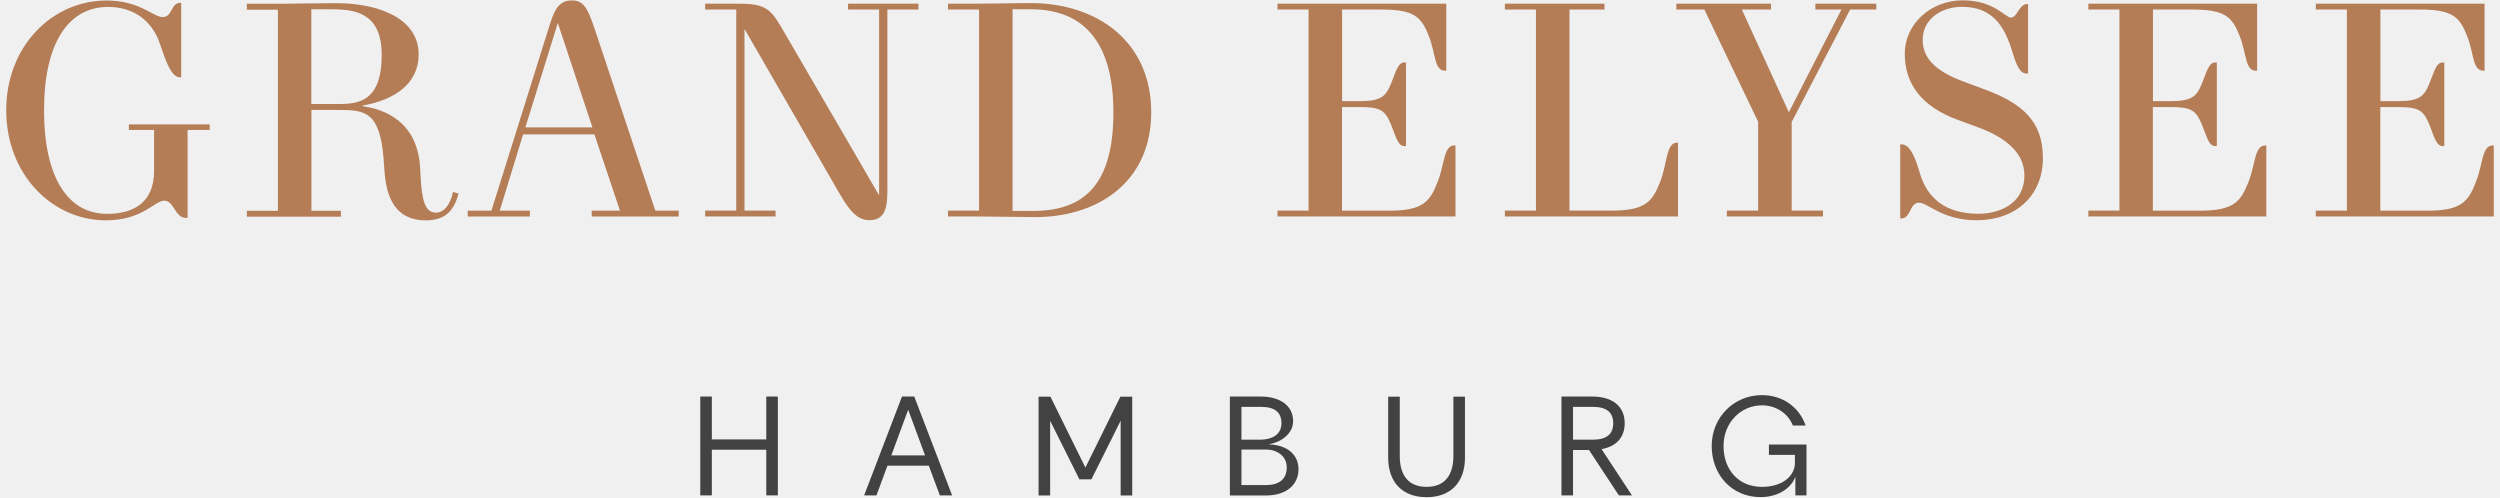
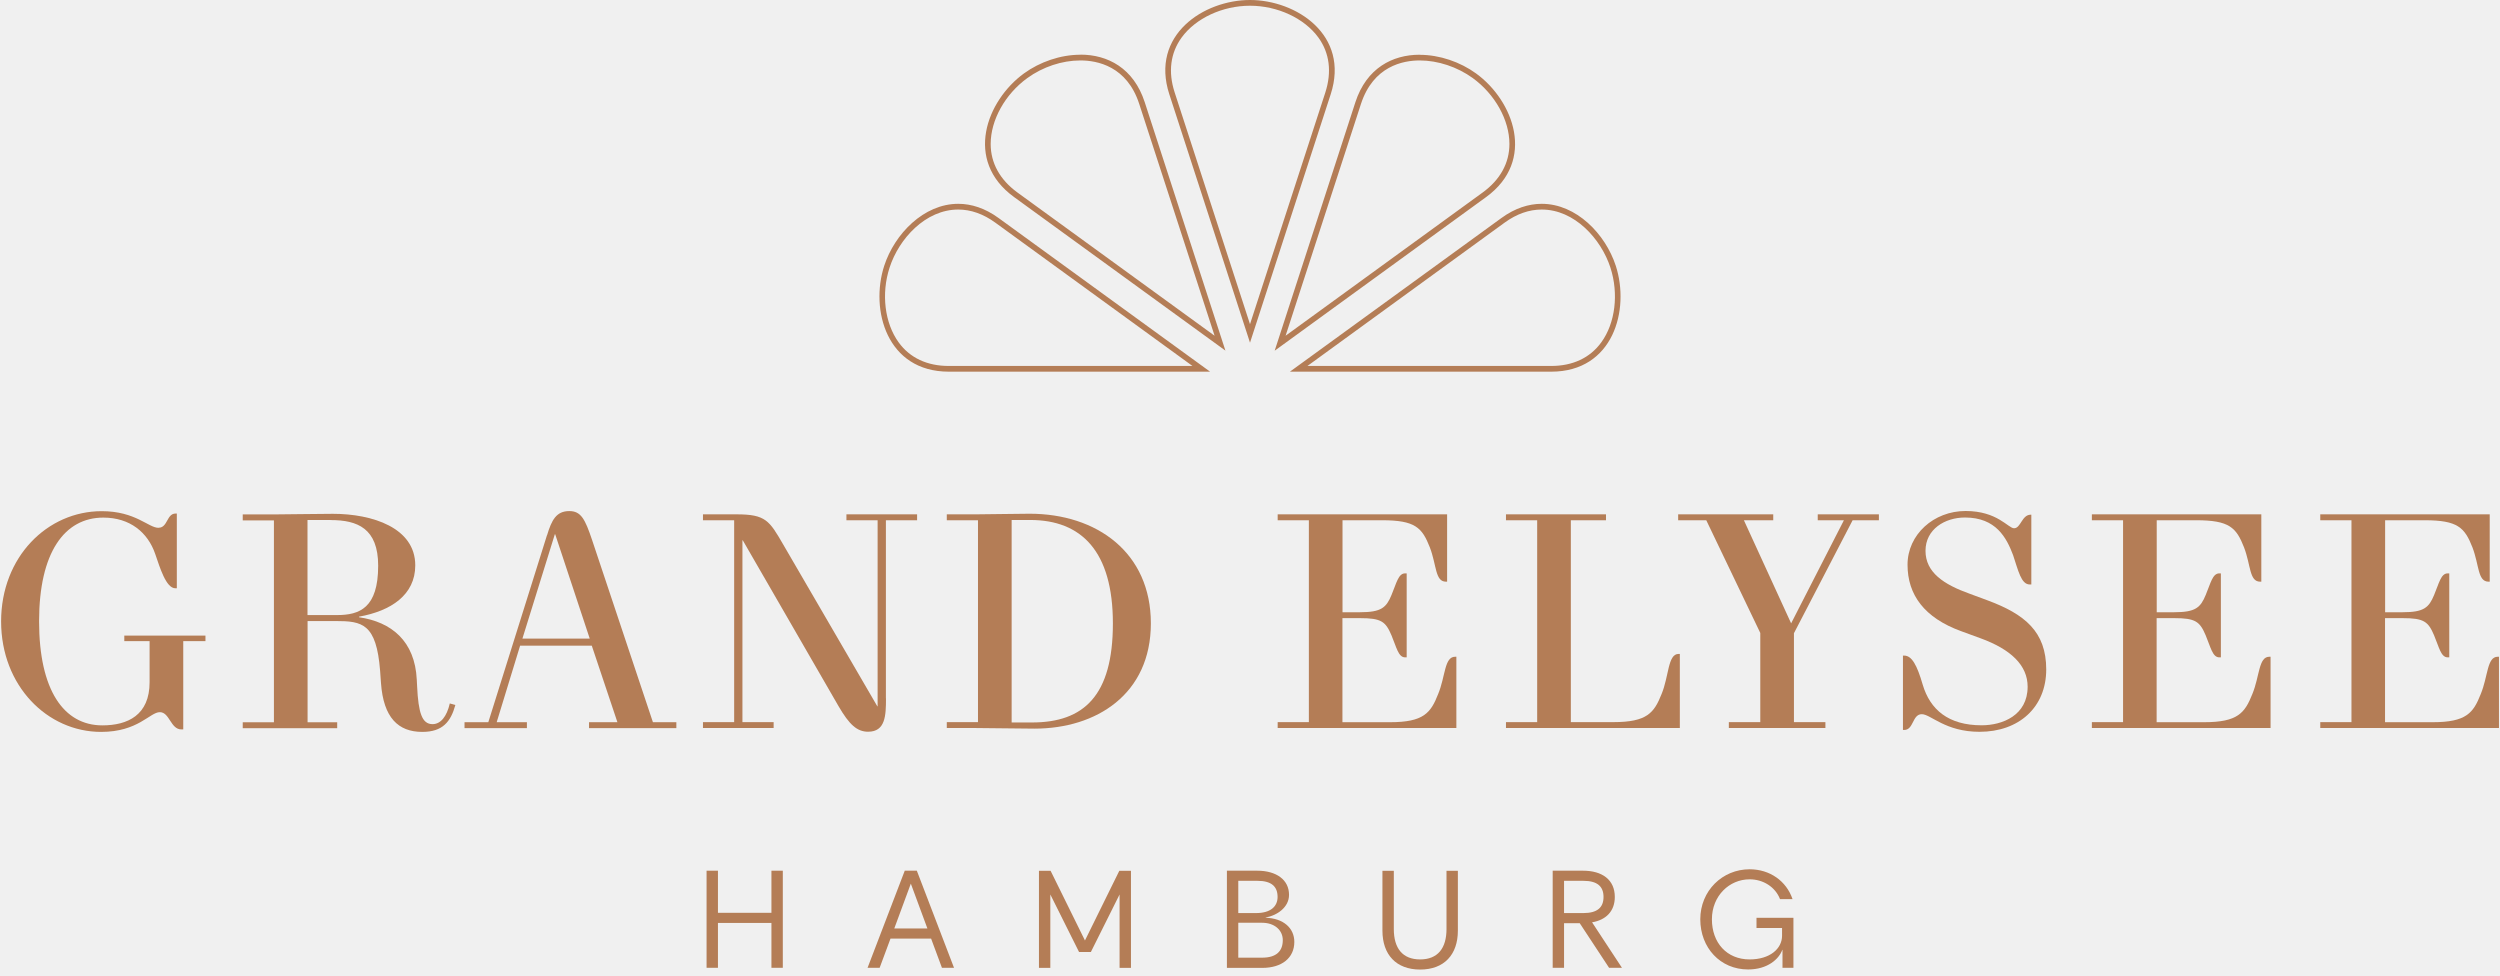
- <svg xmlns="http://www.w3.org/2000/svg" width="201" height="40" viewBox="0 0 201 40" fill="none">
-   <path d="M13.108 1.368C13.849 1.368 13.75 0.232 14.47 0.232H14.569V6.215H14.449C13.708 6.215 13.214 4.557 12.84 3.47C12.247 1.742 10.815 0.557 8.684 0.557C5.573 0.557 3.541 3.35 3.541 8.861C3.541 14.371 5.516 17.193 8.607 17.193C10.632 17.193 12.388 16.375 12.388 13.736V10.448H10.364V10.004H16.861V10.448H15.084V17.518H14.935C14.068 17.518 13.997 16.135 13.207 16.135C12.417 16.135 11.478 17.715 8.508 17.715C4.204 17.715 0.5 14.032 0.5 8.868C0.5 3.703 4.204 0.042 8.557 0.042C11.274 0.042 12.29 1.375 13.108 1.375V1.368Z" fill="#B47D56" />
-   <path d="M19.846 0.302H22.266C23.479 0.302 25.575 0.253 27.063 0.253C30.224 0.253 33.66 1.368 33.66 4.38C33.66 6.751 31.706 8.035 29.159 8.487V8.536C31.755 8.91 33.632 10.441 33.78 13.531L33.808 14.053C33.907 16.205 34.203 17.094 35.043 17.094C35.685 17.094 36.179 16.502 36.426 15.436L36.87 15.563C36.504 16.897 35.855 17.715 34.225 17.715C32.298 17.715 31.113 16.579 30.916 13.806L30.845 12.819C30.549 9.037 29.413 8.839 27.289 8.839H25.038V16.946H27.409V17.419H19.846V16.946H22.343V0.782H19.846V0.309V0.302ZM26.887 0.747H25.031V8.36H27.402C29.208 8.36 30.69 7.788 30.69 4.409C30.69 1.417 29.032 0.754 26.887 0.754V0.747Z" fill="#B47D56" />
-   <path d="M44.215 1.96C44.582 0.747 44.956 0.034 45.993 0.034C46.932 0.034 47.256 0.676 47.821 2.355L52.689 16.939H54.566V17.412H47.574V16.939H49.846L47.792 10.808H42.056L40.18 16.939H42.6V17.412H37.605V16.939H39.51L44.208 1.96H44.215ZM42.24 10.243H47.63L44.864 1.89H44.836L42.24 10.243Z" fill="#B47D56" />
-   <path d="M71.35 15.034C71.35 16.417 71.301 17.701 69.918 17.701C69.029 17.701 68.408 17.129 67.547 15.648L59.885 2.376H59.857V16.932H62.355V17.404H56.696V16.932H59.194V0.768H56.696V0.295H59.392C61.713 0.295 62.009 0.789 63.124 2.715L70.659 15.669H70.68V0.768H68.183V0.295H73.841V0.768H71.343V15.027L71.35 15.034Z" fill="#B47D56" />
-   <path d="M83.239 17.454C81.927 17.454 79.782 17.404 78.54 17.404H76.219V16.932H78.716V0.768H76.219V0.295H78.568C79.507 0.295 81.807 0.246 82.844 0.246C88.234 0.246 92.559 3.357 92.559 9.023C92.559 14.688 88.206 17.454 83.239 17.454ZM82.893 0.747H81.412V16.96H83.041C87.197 16.96 89.518 14.808 89.518 9.03C89.518 3.251 86.999 0.747 82.893 0.747Z" fill="#B47D56" />
-   <path d="M109.309 8.133C111.016 8.133 111.411 7.76 111.828 6.751C112.223 5.812 112.371 5.022 112.914 5.022H113.041V11.746H112.914C112.371 11.746 112.223 10.927 111.828 9.989C111.355 8.874 111.009 8.606 109.309 8.606H107.898V16.939H111.708C114.403 16.939 114.967 16.198 115.56 14.688C116.152 13.256 116.054 11.697 116.922 11.697H117.02V17.404H102.712V16.932H105.21V0.768H102.712V0.295H116.279V5.685H116.181C115.313 5.685 115.44 4.352 114.897 2.941C114.276 1.36 113.732 0.768 111.066 0.768H107.905V8.133H109.316H109.309Z" fill="#B47D56" />
-   <path d="M120.992 17.404V16.932H123.49V0.768H120.992V0.295H129V0.768H126.185V16.932H129.593C132.288 16.932 132.852 16.191 133.452 14.681C134.045 13.249 133.946 11.471 134.814 11.471H134.913V17.404H120.999H120.992Z" fill="#B47D56" />
-   <path d="M148.058 0.768H145.955V0.295H150.852V0.768H148.749L144.05 9.813V16.932H146.569V17.404H138.836V16.932H141.355V9.792L137.03 0.768H134.779V0.295H142.392V0.768H140.043L143.824 9.022L148.051 0.768H148.058Z" fill="#B47D56" />
-   <path d="M162.93 5.912C162.239 5.912 162.013 4.797 161.597 3.562C161.075 2.179 160.235 0.549 157.744 0.549C156.136 0.549 154.584 1.488 154.584 3.216C154.584 4.945 156.044 5.912 158.118 6.652L159.529 7.174C162.542 8.289 164.249 9.693 164.249 12.713C164.249 15.733 162.076 17.708 158.909 17.708C156.164 17.708 155 16.297 154.287 16.297C153.518 16.297 153.645 17.56 152.876 17.56H152.777V11.605H152.876C153.497 11.605 153.913 12.396 154.358 13.927C154.95 15.93 156.411 17.186 159.078 17.186C160.736 17.186 162.761 16.396 162.761 14.096C162.761 12.388 161.427 11.104 158.979 10.215L157.42 9.644C154.506 8.579 153.144 6.751 153.144 4.331C153.144 1.911 155.247 0.027 157.794 0.027C160.341 0.027 161.202 1.41 161.674 1.41C162.217 1.41 162.295 0.324 163.008 0.324H163.057V5.912H162.93Z" fill="#B47D56" />
-   <path d="M174.501 8.133C176.209 8.133 176.604 7.76 177.02 6.751C177.415 5.812 177.563 5.022 178.106 5.022H178.233V11.746H178.106C177.563 11.746 177.415 10.927 177.02 9.989C176.547 8.874 176.201 8.606 174.501 8.606H173.09V16.939H176.893C179.588 16.939 180.153 16.198 180.752 14.688C181.345 13.256 181.246 11.697 182.114 11.697H182.213V17.404H167.904V16.932H170.402V0.768H167.904V0.295H181.472V5.685H181.373C180.505 5.685 180.632 4.352 180.089 2.941C179.468 1.36 178.925 0.768 176.258 0.768H173.097V8.133H174.508H174.501Z" fill="#B47D56" />
-   <path d="M192.788 8.133C194.496 8.133 194.891 7.76 195.307 6.751C195.702 5.812 195.85 5.022 196.394 5.022H196.521V11.746H196.394C195.85 11.746 195.702 10.927 195.307 9.989C194.834 8.874 194.489 8.606 192.788 8.606H191.377V16.939H195.187C197.882 16.939 198.447 16.198 199.039 14.688C199.632 13.256 199.533 11.697 200.401 11.697H200.5V17.404H186.191V16.932H188.689V0.768H186.191V0.295H199.759V5.685H199.66C198.792 5.685 198.919 4.352 198.376 2.941C197.755 1.36 197.212 0.768 194.545 0.768H191.384V8.133H192.795H192.788Z" fill="#B47D56" />
-   <path d="M61.609 36.158H57.232V39.829H56.302V31.882H57.232V35.329H61.609V31.882H62.539V39.829H61.609V36.158Z" fill="#424242" />
-   <path d="M74.683 37.442H71.351L70.465 39.829H69.477L72.52 31.882H73.507L76.55 39.829H75.563L74.676 37.442H74.683ZM71.662 36.613H74.373L73.017 32.942L71.662 36.613Z" fill="#424242" />
-   <path d="M87.749 38.538H86.783L84.432 33.829V39.836H83.502V31.89H84.454L87.266 37.593L90.078 31.89H91.03V39.836H90.1V33.829L87.749 38.538Z" fill="#424242" />
-   <path d="M98.882 39.829V31.882H101.363C102.928 31.882 103.966 32.625 103.966 33.858C103.966 34.882 102.992 35.545 102.048 35.719V35.733C103.519 35.776 104.399 36.591 104.399 37.709C104.399 39.028 103.367 39.836 101.781 39.836H98.875L98.882 39.829ZM99.812 35.351H101.269C102.466 35.351 103.029 34.803 103.029 34.031C103.029 33.173 102.524 32.712 101.384 32.712H99.812V35.351ZM99.812 38.999H101.767C102.935 38.999 103.454 38.459 103.454 37.565C103.454 36.75 102.776 36.144 101.767 36.144H99.812V38.999Z" fill="#424242" />
-   <path d="M116.853 36.656V31.89H117.783V36.793C117.783 38.755 116.658 39.973 114.697 39.973C112.735 39.973 111.61 38.755 111.61 36.793V31.89H112.541V36.656C112.541 38.242 113.262 39.144 114.697 39.144C116.132 39.144 116.853 38.235 116.853 36.656Z" fill="#424242" />
-   <path d="M126.471 39.829H125.541V31.882H128.022C129.586 31.882 130.625 32.618 130.625 34.031C130.625 35.199 129.904 35.913 128.764 36.108L131.209 39.829H130.156L127.755 36.18H126.471V39.829ZM128.058 35.351C129.197 35.351 129.702 34.889 129.702 34.031C129.702 33.173 129.197 32.712 128.058 32.712H126.471V35.351H128.058Z" fill="#424242" />
-   <path d="M137.62 35.863C137.62 33.534 139.423 31.767 141.658 31.767C143.302 31.767 144.665 32.719 145.17 34.212H144.146C143.757 33.202 142.754 32.589 141.658 32.589C139.993 32.589 138.572 33.945 138.572 35.863C138.572 37.781 139.791 39.144 141.658 39.144C143.331 39.144 144.312 38.257 144.312 37.204V36.57H142.221V35.74H145.242V39.829H144.348V38.358H144.334C144.06 39.115 143.129 39.966 141.536 39.966C139.25 39.966 137.62 38.185 137.62 35.856V35.863Z" fill="#424242" />
+ <svg xmlns="http://www.w3.org/2000/svg" width="246" height="96" viewBox="0 0 246 96" fill="none">
+   <g clip-path="url(#clip0_4520_2992)">
+     <path d="M15.604 51.929C16.514 51.929 16.393 50.533 17.277 50.533H17.399V57.886H17.251C16.341 57.886 15.734 55.848 15.274 54.513C14.546 52.389 12.786 50.932 10.167 50.932C6.344 50.932 3.846 54.365 3.846 61.137C3.846 67.909 6.274 71.377 10.072 71.377C12.561 71.377 14.72 70.372 14.72 67.129V63.088H12.231V62.542H20.217V63.088H18.032V71.776H17.85C16.783 71.776 16.697 70.077 15.725 70.077C14.754 70.077 13.601 72.019 9.951 72.019C4.662 72.019 0.109 67.493 0.109 61.146C0.109 54.799 4.662 50.299 10.011 50.299C13.35 50.299 14.598 51.938 15.604 51.938V51.929Z" fill="#B47D56" />
+     <path d="M23.885 50.62H26.859C28.35 50.62 30.925 50.559 32.755 50.559C36.639 50.559 40.862 51.929 40.862 55.631C40.862 58.545 38.46 60.123 35.33 60.678V60.738C38.521 61.198 40.827 63.08 41.01 66.877L41.044 67.519C41.166 70.163 41.53 71.256 42.562 71.256C43.351 71.256 43.958 70.528 44.261 69.218L44.807 69.374C44.356 71.013 43.559 72.019 41.556 72.019C39.189 72.019 37.732 70.623 37.489 67.215L37.402 66.001C37.038 61.354 35.642 61.111 33.032 61.111H30.266V71.074H33.18V71.655H23.885V71.074H26.954V51.209H23.885V50.628V50.62ZM32.538 51.166H30.258V60.522H33.171C35.391 60.522 37.212 59.819 37.212 55.666C37.212 51.99 35.174 51.175 32.538 51.175V51.166Z" fill="#B47D56" />
+     <path d="M53.834 52.657C54.284 51.166 54.744 50.29 56.019 50.29C57.172 50.29 57.571 51.079 58.264 53.143L64.247 71.065H66.553V71.646H57.961V71.065H60.753L58.23 63.531H51.18L48.874 71.065H51.848V71.646H45.709V71.065H48.05L53.825 52.657H53.834ZM51.406 62.837H58.03L54.631 52.571H54.596L51.406 62.837Z" fill="#B47D56" />
+     <path d="M87.181 68.724C87.181 70.424 87.12 72.002 85.421 72.002C84.328 72.002 83.565 71.299 82.507 69.479L73.091 53.169H73.056V71.057H76.126V71.638H69.172V71.057H72.241V51.192H69.172V50.611H72.484C75.337 50.611 75.701 51.218 77.071 53.585L86.331 69.505H86.357V51.192H83.288V50.611H90.242V51.192H87.172V68.716L87.181 68.724Z" fill="#B47D56" />
+     <path d="M101.791 71.698C100.179 71.698 97.543 71.638 96.017 71.638H93.164V71.057H96.234V51.192H93.164V50.611H96.051C97.205 50.611 100.031 50.55 101.306 50.55C107.93 50.55 113.245 54.374 113.245 61.337C113.245 68.299 107.896 71.698 101.791 71.698ZM101.367 51.166H99.546V71.091H101.549C106.656 71.091 109.508 68.447 109.508 61.346C109.508 54.244 106.413 51.166 101.367 51.166Z" fill="#B47D56" />
+     <path d="M133.83 60.244C135.928 60.244 136.414 59.785 136.925 58.545C137.411 57.392 137.593 56.42 138.261 56.42H138.417V64.684H138.261C137.593 64.684 137.411 63.678 136.925 62.525C136.344 61.155 135.919 60.825 133.83 60.825H132.096V71.065H136.778C140.09 71.065 140.784 70.155 141.512 68.299C142.24 66.539 142.119 64.623 143.186 64.623H143.307V71.638H125.723V71.057H128.792V51.192H125.723V50.611H142.396V57.236H142.275C141.209 57.236 141.365 55.597 140.697 53.863C139.934 51.92 139.266 51.192 135.989 51.192H132.104V60.244H133.838H133.83Z" fill="#B47D56" />
+     <path d="M148.188 71.638V71.057H151.258V51.192H148.188V50.611H158.03V51.192H154.57V71.057H158.758C162.07 71.057 162.764 70.146 163.501 68.291C164.229 66.531 164.108 64.346 165.174 64.346H165.296V71.638H148.197H148.188Z" fill="#B47D56" />
+     <path d="M181.449 51.192H178.865V50.611H184.883V51.192H182.299L176.524 62.308V71.057H179.62V71.638H170.117V71.057H173.212V62.282L167.897 51.192H165.131V50.611H174.487V51.192H171.599L176.247 61.337L181.441 51.192H181.449Z" fill="#B47D56" />
+     <path d="M199.727 57.513C198.877 57.513 198.6 56.143 198.088 54.626C197.447 52.926 196.415 50.923 193.354 50.923C191.377 50.923 189.47 52.077 189.47 54.201C189.47 56.325 191.265 57.513 193.814 58.423L195.548 59.065C199.25 60.435 201.349 62.16 201.349 65.872C201.349 69.583 198.678 72.01 194.785 72.01C191.412 72.01 189.981 70.276 189.106 70.276C188.16 70.276 188.317 71.828 187.371 71.828H187.25V64.51H187.371C188.134 64.51 188.646 65.481 189.192 67.363C189.921 69.826 191.715 71.369 194.993 71.369C197.031 71.369 199.519 70.398 199.519 67.571C199.519 65.473 197.88 63.895 194.872 62.802L192.955 62.1C189.374 60.791 187.701 58.545 187.701 55.571C187.701 52.597 190.285 50.282 193.415 50.282C196.545 50.282 197.603 51.981 198.184 51.981C198.851 51.981 198.947 50.646 199.823 50.646H199.883V57.513H199.727Z" fill="#B47D56" />
+     <path d="M213.947 60.244C216.045 60.244 216.531 59.785 217.042 58.545C217.528 57.392 217.71 56.42 218.378 56.42H218.534V64.684H218.378C217.71 64.684 217.528 63.678 217.042 62.525C216.461 61.155 216.037 60.825 213.947 60.825H212.213V71.065H216.886C220.199 71.065 220.892 70.155 221.629 68.299C222.358 66.539 222.236 64.623 223.303 64.623H223.424V71.638H205.84V71.057H208.909V51.192H205.84V50.611H222.514V57.236H222.392C221.326 57.236 221.482 55.597 220.814 53.863C220.051 51.92 219.384 51.192 216.106 51.192H212.222V60.244H213.956H213.947Z" fill="#B47D56" />
+     <path d="M236.422 60.244C238.52 60.244 239.005 59.785 239.517 58.545C240.003 57.392 240.185 56.42 240.852 56.42H241.008V64.684H240.852C240.185 64.684 240.003 63.678 239.517 62.525C238.936 61.155 238.511 60.825 236.422 60.825H234.687V71.065H239.37C242.682 71.065 243.376 70.155 244.104 68.299C244.832 66.539 244.711 64.623 245.777 64.623H245.899V71.638H228.314V71.057H231.384V51.192H228.314V50.611H244.988V57.236H244.867C243.8 57.236 243.956 55.597 243.289 53.863C242.526 51.92 241.858 51.192 238.581 51.192H234.696V60.244H236.43H236.422Z" fill="#B47D56" />
+     <path d="M75.909 90.817H70.646V95.231H69.527V85.676H70.646V89.82H75.909V85.676H77.028V95.231H75.909V90.817Z" fill="#B47D56" />
+     <path d="M91.629 92.361H87.624L86.557 95.231H85.369L89.028 85.676H90.216L93.875 95.231H92.687L91.621 92.361H91.629ZM87.996 91.364H91.257L89.626 86.95L87.996 91.364Z" fill="#B47D56" />
+     <path d="M107.34 93.679H106.179L103.352 88.017V95.24H102.233V85.684H103.378L106.76 92.543L110.141 85.684H111.286V95.24H110.167V88.017L107.34 93.679Z" fill="#B47D56" />
+     <path d="M120.728 95.231V85.676H123.711C125.593 85.676 126.841 86.569 126.841 88.051C126.841 89.283 125.671 90.08 124.535 90.288V90.306C126.304 90.358 127.362 91.338 127.362 92.682C127.362 94.268 126.122 95.24 124.214 95.24H120.72L120.728 95.231ZM121.847 89.846H123.598C125.038 89.846 125.714 89.187 125.714 88.26C125.714 87.228 125.107 86.673 123.737 86.673H121.847V89.846ZM121.847 94.234H124.197C125.601 94.234 126.226 93.583 126.226 92.508C126.226 91.528 125.411 90.8 124.197 90.8H121.847V94.234Z" fill="#B47D56" />
+     <path d="M142.336 91.416V85.684H143.454V91.58C143.454 93.939 142.102 95.404 139.743 95.404C137.385 95.404 136.032 93.939 136.032 91.58V85.684H137.151V91.416C137.151 93.323 138.018 94.407 139.743 94.407C141.469 94.407 142.336 93.315 142.336 91.416Z" fill="#B47D56" />
+     <path d="M153.903 95.231H152.784V85.676H155.767C157.648 85.676 158.897 86.56 158.897 88.26C158.897 89.664 158.03 90.523 156.66 90.757L159.599 95.231H158.333L155.446 90.843H153.903V95.231ZM155.81 89.846C157.18 89.846 157.787 89.291 157.787 88.26C157.787 87.228 157.18 86.673 155.81 86.673H153.903V89.846H155.81Z" fill="#B47D56" />
+     <path d="M167.308 90.462C167.308 87.661 169.475 85.537 172.163 85.537C174.14 85.537 175.779 86.681 176.386 88.476H175.155C174.686 87.262 173.481 86.525 172.163 86.525C170.16 86.525 168.452 88.155 168.452 90.462C168.452 92.768 169.918 94.407 172.163 94.407C174.175 94.407 175.354 93.341 175.354 92.075V91.312H172.84V90.314H176.473V95.231H175.397V93.462H175.38C175.051 94.372 173.932 95.395 172.016 95.395C169.267 95.395 167.308 93.254 167.308 90.453V90.462Z" fill="#B47D56" />
+     <path d="M123 0.564C125.705 0.564 128.35 1.795 129.729 3.694C130.83 5.211 131.064 7.075 130.414 9.096L123 31.9L115.587 9.096C114.928 7.075 115.17 5.211 116.272 3.694C117.65 1.795 120.295 0.564 123 0.564ZM139.691 5.948C141.495 5.948 143.394 6.581 144.92 7.682C147.113 9.278 148.527 11.818 148.527 14.168C148.527 16.041 147.616 17.688 145.9 18.937L126.503 33.035L133.917 10.232C135.131 6.503 138.061 5.948 139.7 5.948M106.318 5.948C107.956 5.948 110.896 6.503 112.101 10.232L119.515 33.035L100.109 18.937C98.393 17.688 97.482 16.041 97.482 14.168C97.482 11.818 98.895 9.269 101.089 7.682C102.607 6.581 104.505 5.948 106.309 5.948M94.291 20.619C95.531 20.619 96.763 21.053 97.942 21.911L117.338 36.01H93.355C91.231 36.01 89.531 35.212 88.43 33.694C87.051 31.796 86.696 28.9 87.537 26.324C88.456 23.489 91.075 20.619 94.291 20.619ZM151.709 20.619C154.926 20.619 157.536 23.489 158.463 26.324C159.296 28.9 158.949 31.796 157.562 33.694C156.461 35.212 154.761 36.01 152.637 36.01H128.653L148.05 21.911C149.229 21.053 150.46 20.619 151.7 20.619M123 0C118.457 0 113.168 3.442 115.058 9.269L123 33.721L130.943 9.269C132.833 3.442 127.544 0 123 0ZM139.691 5.385C137.021 5.385 134.463 6.702 133.37 10.058L125.428 34.51L146.229 19.396C151.18 15.798 148.926 9.902 145.249 7.231C143.689 6.096 141.66 5.393 139.691 5.393V5.385ZM106.309 5.385C104.341 5.385 102.312 6.096 100.76 7.223C97.083 9.893 94.829 15.789 99.78 19.388L120.581 34.501L112.639 10.049C111.546 6.694 108.988 5.376 106.318 5.376L106.309 5.385ZM151.709 20.055C150.434 20.055 149.082 20.472 147.729 21.46L126.928 36.573H152.637C158.758 36.573 160.397 30.478 158.992 26.151C157.969 23.012 155.099 20.055 151.709 20.055ZM94.291 20.055C90.901 20.055 88.031 23.012 87.008 26.151C85.603 30.469 87.242 36.573 93.364 36.573H119.072L98.271 21.46C96.919 20.472 95.566 20.055 94.291 20.055Z" fill="#B47D56" />
+   </g>
+   <defs>
+     <clipPath id="clip0_4520_2992">
+       <rect width="245.781" height="95.404" fill="white" transform="translate(0.109375)" />
+     </clipPath>
+   </defs>
</svg>
